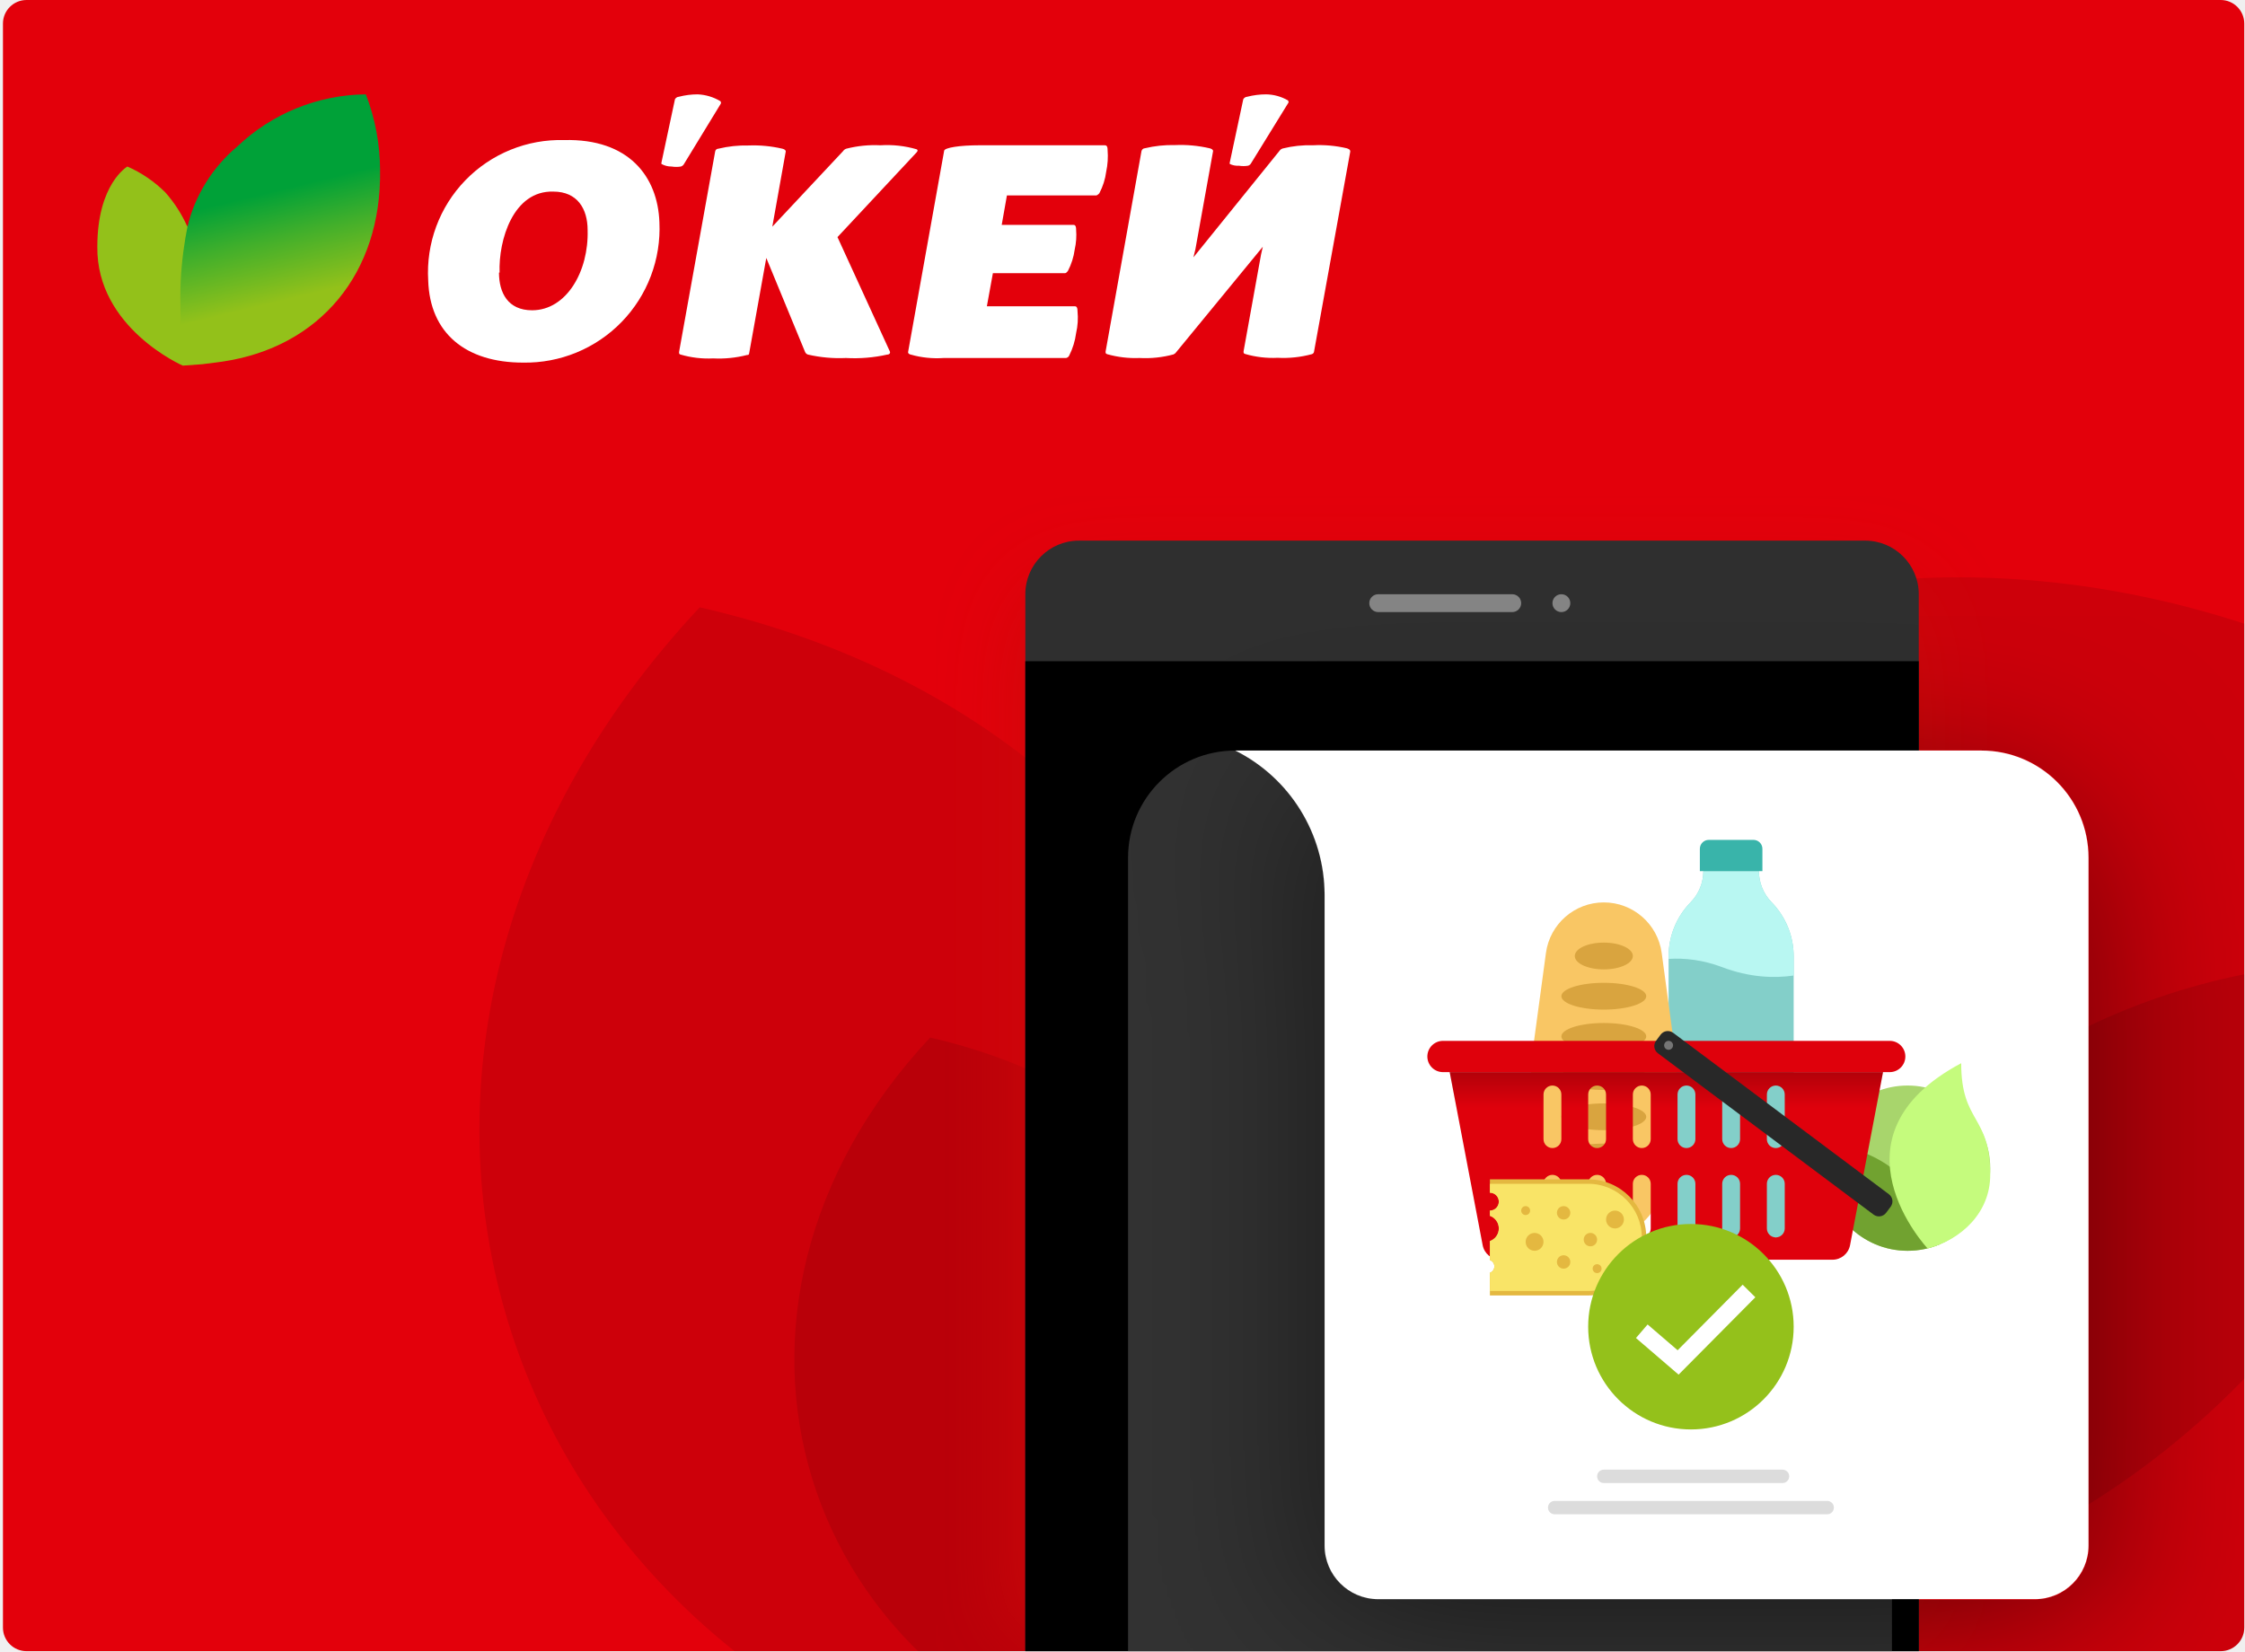
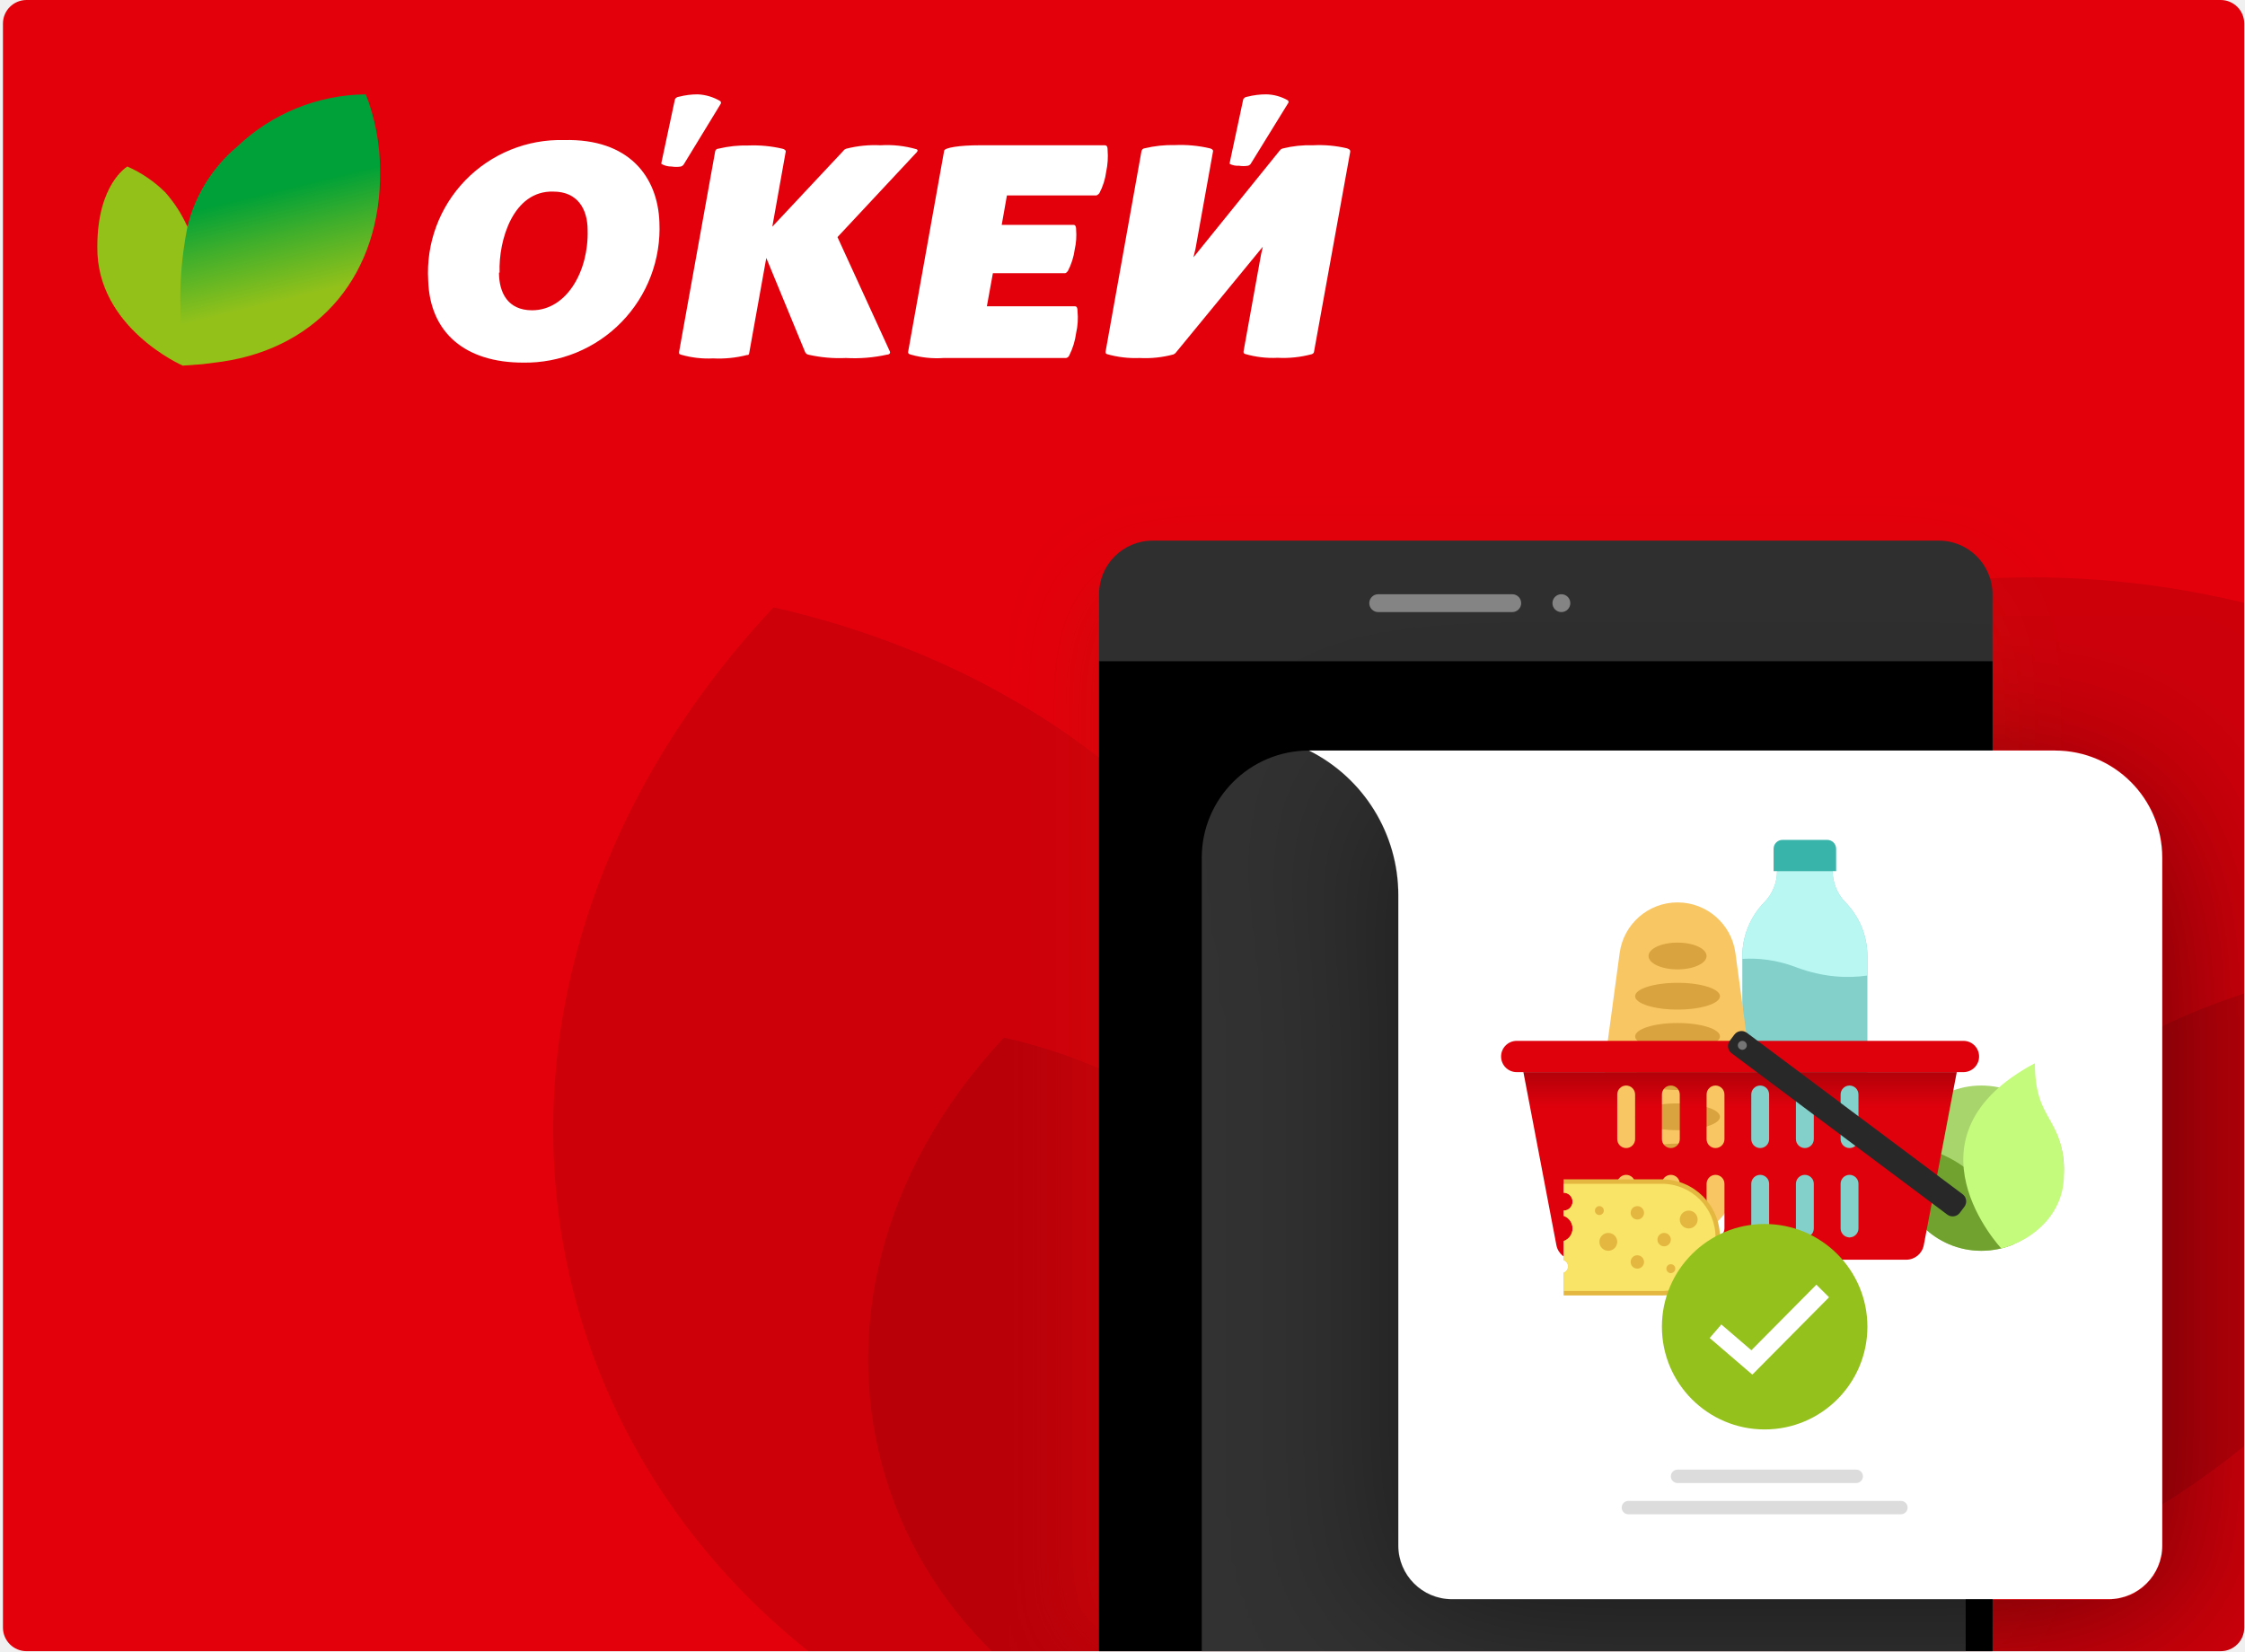
<svg xmlns="http://www.w3.org/2000/svg" width="609" height="448" viewBox="0 0 609 448" fill="none">
  <g clip-path="url(#clip0_30215_29438)">
    <rect x="0.8" width="608" height="448" rx="6.4" fill="#E3000B" />
    <mask id="mask0_30215_29438" style="mask-type:alpha" maskUnits="userSpaceOnUse" x="26" y="25" width="78" height="75">
      <path d="M54.906 98.819C49.575 99.2 51.316 99.091 49.575 99.2C49.575 99.2 26.13 88.973 26.402 66.942C26.402 49.861 34.561 45.183 34.561 45.183C38.392 46.869 41.877 49.248 44.843 52.2C47.304 54.975 49.323 58.112 50.826 61.502C52.915 52.995 57.66 45.373 64.371 39.743C73.783 30.782 86.245 25.727 99.24 25.6C101.791 32.193 103.1 39.202 103.102 46.271C103.483 74.123 86.783 94.195 60.346 98.112L54.906 98.819Z" fill="white" />
    </mask>
    <g mask="url(#mask0_30215_29438)">
      <path d="M44.027 42.463L19.548 48.732L35.584 107.074L52.186 99.581C52.186 99.581 54.906 89.304 54.906 80.542C54.906 66.942 44.027 42.463 44.027 42.463Z" fill="url(#paint0_linear_30215_29438)" />
      <path d="M117.987 92.883L101.144 23.424L76.665 28.864L57.626 39.743C57.626 39.743 48.922 57.924 48.922 80.542C48.923 103.16 52.686 108.717 52.686 108.717L117.987 92.883Z" fill="url(#paint1_linear_30215_29438)" />
    </g>
-     <path d="M300.457 40.668C300.457 39.58 300.076 39.417 299.695 39.417H265.697C260.257 39.417 256.286 40.07 256.123 40.886L246.331 95.556C246.331 95.882 246.603 96.1 247.038 96.208C249.954 97.034 252.991 97.347 256.014 97.133H289.196C289.368 97.099 289.53 97.028 289.671 96.924C289.812 96.821 289.928 96.688 290.012 96.535C290.988 94.608 291.632 92.529 291.916 90.388C292.369 88.427 292.497 86.406 292.297 84.404C292.297 83.262 291.916 83.099 291.59 83.099H267.709L269.341 74.123H288.87C289.196 74.123 289.414 73.851 289.686 73.525C290.635 71.706 291.261 69.737 291.535 67.704C291.939 65.921 292.067 64.086 291.916 62.264C291.916 61.176 291.535 61.013 291.209 61.013H271.735L273.149 53.017H297.465C297.465 53.017 298.009 52.745 298.226 52.418C299.183 50.603 299.81 48.632 300.076 46.598C300.494 44.651 300.622 42.653 300.457 40.668V40.668Z" fill="white" />
+     <path d="M300.457 40.668C300.457 39.58 300.076 39.417 299.695 39.417H265.697C260.257 39.417 256.286 40.07 256.123 40.886L246.331 95.556C246.331 95.882 246.603 96.1 247.038 96.208C249.954 97.034 252.991 97.347 256.014 97.133H289.196C289.368 97.099 289.53 97.028 289.671 96.924C289.812 96.821 289.928 96.688 290.012 96.535C290.988 94.608 291.632 92.529 291.916 90.388C292.369 88.427 292.497 86.406 292.297 84.404C292.297 83.262 291.916 83.099 291.59 83.099H267.709L269.341 74.123H288.87C289.196 74.123 289.414 73.851 289.686 73.525C290.635 71.706 291.261 69.737 291.535 67.704C291.939 65.921 292.067 64.086 291.916 62.264C291.916 61.176 291.535 61.013 291.209 61.013H271.735L273.149 53.017H297.465C297.465 53.017 298.009 52.745 298.226 52.418C299.183 50.603 299.81 48.632 300.076 46.598C300.494 44.651 300.622 42.653 300.457 40.668Z" fill="white" />
    <path d="M218.372 95.447C218.439 95.628 218.548 95.791 218.69 95.923C218.832 96.056 219.002 96.153 219.188 96.208C222.557 96.982 226.016 97.293 229.469 97.133C233.229 97.344 237 97.033 240.675 96.208C241.219 96.208 241.599 95.827 241.382 95.338L227.184 64.331L248.671 41.321C249.052 40.886 248.943 40.668 248.671 40.505C245.477 39.575 242.145 39.207 238.825 39.417C235.714 39.263 232.597 39.575 229.578 40.342C229.223 40.457 228.917 40.687 228.707 40.995L209.505 61.502L213.149 41.103C213.149 40.668 212.66 40.451 212.225 40.342C209.213 39.644 206.121 39.351 203.032 39.471C200.285 39.408 197.543 39.7 194.872 40.342C194.437 40.342 194.056 40.668 194.002 41.103L184.21 95.501C184.21 95.936 184.21 96.099 184.645 96.208C187.505 97.04 190.483 97.389 193.458 97.242C196.551 97.398 199.65 97.087 202.651 96.317C202.977 96.317 203.195 96.317 203.249 95.719L207.873 69.989L218.372 95.447Z" fill="white" />
    <path d="M365.353 40.233C362.343 39.527 359.248 39.252 356.16 39.417C353.395 39.327 350.631 39.62 347.946 40.288C347.701 40.36 347.477 40.49 347.293 40.668L323.739 69.826L324.283 67.595L329.07 40.995C329.07 40.56 328.581 40.342 328.145 40.233C325.062 39.518 321.897 39.225 318.735 39.363C315.971 39.296 313.209 39.589 310.521 40.233C310.14 40.233 309.759 40.56 309.65 40.995L299.913 95.392C299.913 95.828 299.913 95.936 300.348 96.1C303.195 96.904 306.151 97.253 309.106 97.133C312.221 97.302 315.343 96.971 318.354 96.154L318.843 95.828L342.561 66.942L342.071 69.118L337.339 95.338C337.339 95.773 337.339 95.882 337.774 96.045C340.634 96.877 343.612 97.226 346.586 97.079C349.701 97.242 352.822 96.911 355.834 96.1C355.97 96.064 356.096 95.996 356.2 95.901C356.304 95.807 356.384 95.688 356.432 95.556L366.278 41.158C366.333 40.56 365.789 40.396 365.353 40.233Z" fill="white" />
-     <path d="M343.486 25.6C341.743 25.599 340.007 25.819 338.319 26.253C337.829 26.253 337.285 26.688 337.231 27.069L333.586 44.15C333.586 44.15 333.586 44.15 333.586 44.476C334.362 44.857 335.226 45.026 336.088 44.966C336.899 45.1 337.726 45.1 338.536 44.966C338.848 44.885 339.12 44.691 339.298 44.422L349.361 28.102C349.421 28.047 349.468 27.979 349.5 27.904C349.532 27.829 349.549 27.749 349.549 27.667C349.549 27.586 349.532 27.505 349.5 27.43C349.468 27.355 349.421 27.288 349.361 27.232C347.573 26.199 345.551 25.637 343.486 25.6V25.6Z" fill="white" />
-     <path d="M189.268 25.6C187.543 25.599 185.824 25.819 184.154 26.253C183.665 26.253 183.121 26.688 183.067 27.069L179.422 44.15C179.422 44.15 179.422 44.15 179.422 44.476C180.267 44.955 181.225 45.2 182.196 45.183C183.025 45.32 183.87 45.32 184.698 45.183C185.003 45.086 185.27 44.896 185.46 44.639L195.415 28.32C195.522 28.2 195.581 28.045 195.581 27.885C195.581 27.724 195.522 27.569 195.415 27.45C193.552 26.331 191.439 25.695 189.268 25.6V25.6Z" fill="white" />
+     <path d="M343.486 25.6C341.743 25.599 340.007 25.819 338.319 26.253C337.829 26.253 337.285 26.688 337.231 27.069L333.586 44.15C333.586 44.15 333.586 44.15 333.586 44.476C334.362 44.857 335.226 45.026 336.088 44.966C336.899 45.1 337.726 45.1 338.536 44.966C338.848 44.885 339.12 44.691 339.298 44.422L349.361 28.102C349.421 28.047 349.468 27.979 349.5 27.904C349.532 27.829 349.549 27.749 349.549 27.667C349.549 27.586 349.532 27.505 349.5 27.43C349.468 27.355 349.421 27.288 349.361 27.232C347.573 26.199 345.551 25.637 343.486 25.6Z" fill="white" />
+     <path d="M189.268 25.6C187.543 25.599 185.824 25.819 184.154 26.253C183.665 26.253 183.121 26.688 183.067 27.069L179.422 44.15C179.422 44.15 179.422 44.15 179.422 44.476C180.267 44.955 181.225 45.2 182.196 45.183C183.025 45.32 183.87 45.32 184.698 45.183C185.003 45.086 185.27 44.896 185.46 44.639L195.415 28.32C195.522 28.2 195.581 28.045 195.581 27.885C195.581 27.724 195.522 27.569 195.415 27.45C193.552 26.331 191.439 25.695 189.268 25.6Z" fill="white" />
    <path d="M178.879 60.306C179.11 65.275 178.32 70.24 176.557 74.892C174.794 79.545 172.096 83.786 168.629 87.355C165.163 90.924 161.001 93.743 156.402 95.641C151.802 97.537 146.863 98.471 141.888 98.384C126.331 98.384 116.593 90.388 116.158 76.081C115.862 71.105 116.604 66.121 118.337 61.447C120.07 56.773 122.755 52.51 126.224 48.93C129.692 45.349 133.867 42.528 138.483 40.647C143.1 38.766 148.057 37.866 153.04 38.003C170.61 37.567 178.443 47.957 178.879 60.306ZM135.361 73.959C135.361 79.399 137.754 84.186 144.336 84.186C153.693 84.186 159.731 73.579 159.404 62.427C159.404 56.661 156.63 51.983 150.102 51.983C139.223 51.656 135.197 65.147 135.524 73.959H135.361Z" fill="white" />
-     <path d="M252.316 281.515C183.374 355.218 215.367 459.696 313.757 482.159C382.699 408.456 350.706 303.977 252.316 281.515Z" fill="black" fill-opacity="0.1" />
-     <path d="M189.812 164.777C77.952 284.361 129.862 453.88 289.502 490.326C401.362 370.742 349.452 201.222 189.812 164.777Z" fill="black" fill-opacity="0.1" />
-     <path d="M679.067 203.36C668.175 407.391 470.771 507.237 299.967 395.107C310.858 191.077 508.263 91.23 679.067 203.36Z" fill="black" fill-opacity="0.1" />
-     <path d="M740.357 283.064C753.892 443.848 610.261 543.293 464.526 474.04C450.991 313.256 594.622 213.811 740.357 283.064Z" fill="black" fill-opacity="0.1" />
+     <path d="M272.316 281.515C203.374 355.218 235.367 459.696 333.757 482.159C402.699 408.456 370.706 303.977 272.316 281.515Z" fill="black" fill-opacity="0.1" />
+     <path d="M209.812 164.777C97.952 284.361 149.862 453.88 309.502 490.326C421.362 370.742 369.452 201.222 209.812 164.777Z" fill="black" fill-opacity="0.1" />
+     <path d="M699.067 203.36C688.175 407.391 490.771 507.237 319.967 395.107C330.858 191.077 528.263 91.23 699.067 203.36Z" fill="black" fill-opacity="0.1" />
+     <path d="M760.357 283.064C773.892 443.848 630.261 543.293 484.526 474.04C470.991 313.256 614.622 213.811 760.357 283.064Z" fill="black" fill-opacity="0.1" />
    <g filter="url(#filter0_d_30215_29438)">
-       <path d="M278.135 161.226C278.135 153.195 284.645 146.684 292.677 146.684H505.959C513.99 146.684 520.501 153.195 520.501 161.226V448.43H278.135V161.226Z" fill="#2F2F2F" />
+       <path d="M298.135 161.226C298.135 153.195 304.645 146.684 312.677 146.684H525.959C533.99 146.684 540.501 153.195 540.501 161.226V448.43H298.135V161.226Z" fill="#2F2F2F" />
    </g>
-     <path d="M278.135 179.404H520.501V448.43H278.135V179.404Z" fill="black" />
+     <path d="M298.135 179.404H540.501V448.43H298.135V179.404Z" fill="black" />
    <rect x="412.647" y="161.226" width="4.847" height="41.202" rx="2.424" transform="rotate(90 412.647 161.226)" fill="#848484" />
    <rect x="425.978" y="161.226" width="4.847" height="4.847" rx="2.424" transform="rotate(90 425.978 161.226)" fill="#848484" />
-     <path d="M537.466 203.64H335.09C319.028 203.64 306.006 216.661 306.006 232.724V448.43H513.229V242.856C513.229 226.249 522.612 211.067 537.466 203.64V203.64Z" fill="#323232" />
+     <path d="M557.466 203.64H355.09C339.028 203.64 326.006 216.661 326.006 232.724V448.43H533.229V242.856C533.229 226.249 542.612 211.067 557.466 203.64Z" fill="#323232" />
    <g filter="url(#filter1_d_30215_29438)">
-       <path d="M335.091 203.64H537.466C553.529 203.64 566.55 216.661 566.55 232.724V419.346C566.55 427.377 560.04 433.888 552.008 433.888H373.869C365.838 433.888 359.327 427.377 359.327 419.346V242.856C359.327 226.249 349.945 211.067 335.091 203.64V203.64Z" fill="white" />
+       <path d="M355.091 203.64H557.466C573.529 203.64 586.55 216.661 586.55 232.724V419.346C586.55 427.377 580.04 433.888 572.008 433.888H393.869C385.838 433.888 379.327 427.377 379.327 419.346V242.856C379.327 226.249 369.945 211.067 355.091 203.64Z" fill="white" />
    </g>
-     <path fill-rule="evenodd" clip-rule="evenodd" d="M462.062 236.359H469.602H477.143C477.143 239.488 478.358 242.494 480.532 244.744L480.677 244.894C484.456 248.805 486.568 254.03 486.568 259.468V330.882C486.568 333.559 484.398 335.73 481.721 335.73H469.602H457.484C454.807 335.73 452.637 333.559 452.637 330.882V259.468C452.637 254.03 454.749 248.805 458.528 244.894L458.673 244.744C460.847 242.494 462.062 239.488 462.062 236.359Z" fill="#83CFC9" />
-     <path fill-rule="evenodd" clip-rule="evenodd" d="M469.602 236.359H462.062C462.062 239.488 460.847 242.494 458.673 244.744L458.528 244.894C454.749 248.805 452.637 254.03 452.637 259.468V260.171C457.003 259.895 461.948 260.43 467.179 262.414C474.57 265.217 481.279 265.464 486.568 264.685V259.468C486.568 254.03 484.456 248.805 480.677 244.894L480.532 244.744C478.358 242.494 477.143 239.488 477.143 236.359H469.602Z" fill="#B8F7F2" />
-     <path d="M461.12 230.3C461.12 228.962 462.205 227.877 463.544 227.877H475.662C477.001 227.877 478.086 228.962 478.086 230.3V236.36H461.12V230.3Z" fill="#39B4AA" />
-     <path d="M419.366 258.56C420.43 250.703 427.138 244.842 435.066 244.842V244.842C442.995 244.842 449.703 250.703 450.766 258.56L454.538 286.42C454.886 288.986 454.886 291.586 454.538 294.151L450.766 322.012C449.703 329.869 442.995 335.73 435.066 335.73V335.73C427.138 335.73 420.43 329.869 419.366 322.012L415.595 294.151C415.247 291.586 415.247 288.986 415.595 286.42L419.366 258.56Z" fill="#F9C664" />
-     <ellipse cx="435.067" cy="259.384" rx="7.877" ry="3.635" fill="#D9A43F" />
-     <ellipse cx="435.067" cy="270.291" rx="11.512" ry="3.635" fill="#D9A43F" />
-     <ellipse cx="435.067" cy="281.197" rx="11.512" ry="3.635" fill="#D9A43F" />
-     <ellipse cx="435.067" cy="292.103" rx="11.512" ry="3.635" fill="#D9A43F" />
-     <ellipse cx="435.067" cy="303.01" rx="11.512" ry="3.635" fill="#D9A43F" />
-     <ellipse cx="435.067" cy="313.916" rx="11.512" ry="3.635" fill="#D9A43F" />
-     <circle cx="517.472" cy="316.946" r="22.419" fill="#A8D56C" />
-     <path fill-rule="evenodd" clip-rule="evenodd" d="M526.392 337.52C523.658 338.707 520.641 339.365 517.471 339.365C505.089 339.365 495.052 329.328 495.052 316.946C495.052 314.695 495.384 312.521 496.001 310.471C516.438 312.638 523.793 328.095 526.392 337.52Z" fill="#71A230" />
-     <path d="M522.924 338.759C522.924 338.759 494.446 308.463 532.013 288.468C532.013 304.828 539.889 302.404 539.889 318.764C539.889 329.064 532.013 336.335 522.924 338.759Z" fill="#C5FB7D" />
-     <rect x="387.199" y="282.409" width="129.666" height="8.483" rx="4.241" fill="#DF010C" />
-     <path fill-rule="evenodd" clip-rule="evenodd" d="M393.259 290.892H510.806L501.862 337.848C501.427 340.135 499.428 341.789 497.101 341.789H406.965C404.637 341.789 402.638 340.135 402.203 337.848L393.259 290.892ZM442.944 296.951C442.944 295.612 444.029 294.527 445.368 294.527C446.706 294.527 447.792 295.612 447.792 296.951V309.069C447.792 310.407 446.706 311.493 445.368 311.493C444.029 311.493 442.944 310.407 442.944 309.069V296.951ZM421.131 294.527C419.792 294.527 418.707 295.612 418.707 296.951V309.069C418.707 310.407 419.792 311.493 421.131 311.493C422.469 311.493 423.555 310.407 423.555 309.069V296.951C423.555 295.612 422.469 294.527 421.131 294.527ZM467.181 296.951C467.181 295.612 468.266 294.527 469.604 294.527C470.943 294.527 472.028 295.612 472.028 296.951V309.069C472.028 310.407 470.943 311.493 469.604 311.493C468.266 311.493 467.181 310.407 467.181 309.069V296.951ZM433.249 294.527C431.911 294.527 430.825 295.612 430.825 296.951V309.069C430.825 310.407 431.911 311.493 433.249 311.493C434.588 311.493 435.673 310.407 435.673 309.069V296.951C435.673 295.612 434.588 294.527 433.249 294.527ZM455.062 296.951C455.062 295.612 456.147 294.527 457.486 294.527C458.824 294.527 459.91 295.612 459.91 296.951V309.069C459.91 310.407 458.824 311.493 457.486 311.493C456.147 311.493 455.062 310.407 455.062 309.069V296.951ZM481.722 294.527C480.384 294.527 479.299 295.612 479.299 296.951V309.069C479.299 310.407 480.384 311.493 481.722 311.493C483.061 311.493 484.146 310.407 484.146 309.069V296.951C484.146 295.612 483.061 294.527 481.722 294.527ZM442.944 321.187C442.944 319.849 444.029 318.764 445.368 318.764C446.706 318.764 447.792 319.849 447.792 321.187V333.306C447.792 334.644 446.706 335.729 445.368 335.729C444.029 335.729 442.944 334.644 442.944 333.306V321.187ZM421.131 318.764C419.792 318.764 418.707 319.849 418.707 321.187V333.306C418.707 334.644 419.792 335.729 421.131 335.729C422.469 335.729 423.555 334.644 423.555 333.306V321.187C423.555 319.849 422.469 318.764 421.131 318.764ZM467.181 321.187C467.181 319.849 468.266 318.764 469.604 318.764C470.943 318.764 472.028 319.849 472.028 321.187V333.306C472.028 334.644 470.943 335.729 469.604 335.729C468.266 335.729 467.181 334.644 467.181 333.306V321.187ZM433.249 318.764C431.911 318.764 430.825 319.849 430.825 321.187V333.306C430.825 334.644 431.911 335.729 433.249 335.729C434.588 335.729 435.673 334.644 435.673 333.306V321.187C435.673 319.849 434.588 318.764 433.249 318.764ZM455.062 321.187C455.062 319.849 456.147 318.764 457.486 318.764C458.824 318.764 459.91 319.849 459.91 321.187V333.306C459.91 334.644 458.824 335.729 457.486 335.729C456.147 335.729 455.062 334.644 455.062 333.306V321.187ZM481.722 318.764C480.384 318.764 479.299 319.849 479.299 321.187V333.306C479.299 334.644 480.384 335.729 481.722 335.729C483.061 335.729 484.146 334.644 484.146 333.306V321.187C484.146 319.849 483.061 318.764 481.722 318.764Z" fill="#DF010C" />
-     <path fill-rule="evenodd" clip-rule="evenodd" d="M393.259 290.892H510.806L501.862 337.848C501.427 340.135 499.428 341.789 497.101 341.789H406.965C404.637 341.789 402.638 340.135 402.203 337.848L393.259 290.892ZM442.944 296.951C442.944 295.612 444.029 294.527 445.368 294.527C446.706 294.527 447.792 295.612 447.792 296.951V309.069C447.792 310.407 446.706 311.493 445.368 311.493C444.029 311.493 442.944 310.407 442.944 309.069V296.951ZM421.131 294.527C419.792 294.527 418.707 295.612 418.707 296.951V309.069C418.707 310.407 419.792 311.493 421.131 311.493C422.469 311.493 423.555 310.407 423.555 309.069V296.951C423.555 295.612 422.469 294.527 421.131 294.527ZM467.181 296.951C467.181 295.612 468.266 294.527 469.604 294.527C470.943 294.527 472.028 295.612 472.028 296.951V309.069C472.028 310.407 470.943 311.493 469.604 311.493C468.266 311.493 467.181 310.407 467.181 309.069V296.951ZM433.249 294.527C431.911 294.527 430.825 295.612 430.825 296.951V309.069C430.825 310.407 431.911 311.493 433.249 311.493C434.588 311.493 435.673 310.407 435.673 309.069V296.951C435.673 295.612 434.588 294.527 433.249 294.527ZM455.062 296.951C455.062 295.612 456.147 294.527 457.486 294.527C458.824 294.527 459.91 295.612 459.91 296.951V309.069C459.91 310.407 458.824 311.493 457.486 311.493C456.147 311.493 455.062 310.407 455.062 309.069V296.951ZM481.722 294.527C480.384 294.527 479.299 295.612 479.299 296.951V309.069C479.299 310.407 480.384 311.493 481.722 311.493C483.061 311.493 484.146 310.407 484.146 309.069V296.951C484.146 295.612 483.061 294.527 481.722 294.527ZM442.944 321.187C442.944 319.849 444.029 318.764 445.368 318.764C446.706 318.764 447.792 319.849 447.792 321.187V333.306C447.792 334.644 446.706 335.729 445.368 335.729C444.029 335.729 442.944 334.644 442.944 333.306V321.187ZM421.131 318.764C419.792 318.764 418.707 319.849 418.707 321.187V333.306C418.707 334.644 419.792 335.729 421.131 335.729C422.469 335.729 423.555 334.644 423.555 333.306V321.187C423.555 319.849 422.469 318.764 421.131 318.764ZM467.181 321.187C467.181 319.849 468.266 318.764 469.604 318.764C470.943 318.764 472.028 319.849 472.028 321.187V333.306C472.028 334.644 470.943 335.729 469.604 335.729C468.266 335.729 467.181 334.644 467.181 333.306V321.187ZM433.249 318.764C431.911 318.764 430.825 319.849 430.825 321.187V333.306C430.825 334.644 431.911 335.729 433.249 335.729C434.588 335.729 435.673 334.644 435.673 333.306V321.187C435.673 319.849 434.588 318.764 433.249 318.764ZM455.062 321.187C455.062 319.849 456.147 318.764 457.486 318.764C458.824 318.764 459.91 319.849 459.91 321.187V333.306C459.91 334.644 458.824 335.729 457.486 335.729C456.147 335.729 455.062 334.644 455.062 333.306V321.187ZM481.722 318.764C480.384 318.764 479.299 319.849 479.299 321.187V333.306C479.299 334.644 480.384 335.729 481.722 335.729C483.061 335.729 484.146 334.644 484.146 333.306V321.187C484.146 319.849 483.061 318.764 481.722 318.764Z" fill="url(#paint2_linear_30215_29438)" fill-opacity="0.2" />
-     <rect x="451.936" y="278.773" width="77.934" height="6.92" rx="2.424" transform="rotate(36.8065 451.936 278.773)" fill="#282828" />
-     <circle cx="452.639" cy="283.621" r="1.212" fill="#757575" />
-     <path fill-rule="evenodd" clip-rule="evenodd" d="M430.824 319.976H404.164V323.611H404.165C405.503 323.611 406.588 324.696 406.588 326.035C406.588 327.373 405.503 328.459 404.165 328.459H404.164V329.877C405.576 330.376 406.588 331.723 406.588 333.306C406.588 334.889 405.576 336.235 404.164 336.734V341.892C404.87 342.141 405.376 342.815 405.376 343.606C405.376 344.398 404.87 345.072 404.164 345.321V351.483H430.824C439.525 351.483 446.578 344.43 446.578 335.73C446.578 327.029 439.525 319.976 430.824 319.976Z" fill="#E4B840" />
-     <path fill-rule="evenodd" clip-rule="evenodd" d="M430.824 321.188H404.164V323.611H404.165C405.503 323.611 406.588 324.696 406.588 326.035C406.588 327.373 405.503 328.459 404.165 328.459H404.164V329.877C405.576 330.376 406.588 331.723 406.588 333.306C406.588 334.889 405.576 336.235 404.164 336.734V341.892C404.87 342.141 405.376 342.815 405.376 343.606C405.376 344.398 404.87 345.071 404.164 345.321V350.271H430.824C438.856 350.271 445.366 343.761 445.366 335.73C445.366 327.698 438.856 321.188 430.824 321.188Z" fill="#F9E467" />
-     <circle cx="413.859" cy="328.459" r="1.212" fill="#E4B840" />
-     <circle cx="433.248" cy="344.212" r="1.212" fill="#E4B840" />
-     <circle cx="424.16" cy="329.064" r="1.818" fill="#E4B840" />
-     <circle cx="431.43" cy="336.335" r="1.818" fill="#E4B840" />
-     <circle cx="424.16" cy="342.395" r="1.818" fill="#E4B840" />
-     <circle cx="416.283" cy="336.941" r="2.424" fill="#E4B840" />
-     <circle cx="438.096" cy="330.882" r="2.424" fill="#E4B840" />
-     <path d="M458.696 387.838C474.09 387.838 486.568 375.359 486.568 359.966C486.568 344.573 474.09 332.094 458.696 332.094C443.303 332.094 430.824 344.573 430.824 359.966C430.824 375.359 443.303 387.838 458.696 387.838Z" fill="#94C11B" />
-     <path d="M445.366 361.194L455.222 369.661L474.45 350.271" stroke="white" stroke-width="4.847" />
-     <rect x="433.249" y="398.745" width="52.109" height="3.635" rx="1.818" fill="#DCDCDC" />
-     <rect x="419.918" y="407.227" width="77.557" height="3.635" rx="1.818" fill="#DCDCDC" />
+     <path fill-rule="evenodd" clip-rule="evenodd" d="M482.062 236.359H489.602H497.143C497.143 239.488 498.358 242.494 500.532 244.744L500.677 244.894C504.456 248.805 506.568 254.03 506.568 259.468V330.882C506.568 333.559 504.398 335.73 501.721 335.73H489.602H477.484C474.807 335.73 472.637 333.559 472.637 330.882V259.468C472.637 254.03 474.749 248.805 478.528 244.894L478.673 244.744C480.847 242.494 482.062 239.488 482.062 236.359Z" fill="#83CFC9" />
+     <path fill-rule="evenodd" clip-rule="evenodd" d="M489.602 236.359H482.062C482.062 239.488 480.847 242.494 478.673 244.744L478.528 244.894C474.749 248.805 472.637 254.03 472.637 259.468V260.171C477.003 259.895 481.948 260.43 487.179 262.414C494.57 265.217 501.279 265.464 506.568 264.685V259.468C506.568 254.03 504.456 248.805 500.677 244.894L500.532 244.744C498.358 242.494 497.143 239.488 497.143 236.359H489.602Z" fill="#B8F7F2" />
+     <path d="M481.12 230.3C481.12 228.962 482.205 227.877 483.544 227.877H495.662C497.001 227.877 498.086 228.962 498.086 230.3V236.36H481.12V230.3Z" fill="#39B4AA" />
+     <path d="M439.366 258.56C440.43 250.703 447.138 244.842 455.066 244.842C462.995 244.842 469.703 250.703 470.766 258.56L474.538 286.42C474.886 288.986 474.886 291.586 474.538 294.151L470.766 322.012C469.703 329.869 462.995 335.73 455.066 335.73C447.138 335.73 440.43 329.869 439.366 322.012L435.595 294.151C435.247 291.586 435.247 288.986 435.595 286.42L439.366 258.56Z" fill="#F9C664" />
+     <ellipse cx="455.067" cy="259.384" rx="7.877" ry="3.635" fill="#D9A43F" />
+     <ellipse cx="455.067" cy="270.291" rx="11.512" ry="3.635" fill="#D9A43F" />
+     <ellipse cx="455.067" cy="281.197" rx="11.512" ry="3.635" fill="#D9A43F" />
+     <ellipse cx="455.067" cy="292.103" rx="11.512" ry="3.635" fill="#D9A43F" />
+     <ellipse cx="455.067" cy="303.01" rx="11.512" ry="3.635" fill="#D9A43F" />
+     <ellipse cx="455.067" cy="313.916" rx="11.512" ry="3.635" fill="#D9A43F" />
+     <circle cx="537.472" cy="316.946" r="22.419" fill="#A8D56C" />
+     <path fill-rule="evenodd" clip-rule="evenodd" d="M546.392 337.52C543.658 338.707 540.641 339.365 537.471 339.365C525.089 339.365 515.052 329.328 515.052 316.946C515.052 314.695 515.384 312.521 516.001 310.471C536.438 312.638 543.793 328.095 546.392 337.52Z" fill="#71A230" />
+     <path d="M542.924 338.759C542.924 338.759 514.446 308.463 552.013 288.468C552.013 304.828 559.889 302.404 559.889 318.764C559.889 329.064 552.013 336.335 542.924 338.759Z" fill="#C5FB7D" />
+     <rect x="407.199" y="282.409" width="129.666" height="8.483" rx="4.241" fill="#DF010C" />
+     <path fill-rule="evenodd" clip-rule="evenodd" d="M413.259 290.892H530.806L521.862 337.848C521.427 340.135 519.428 341.789 517.101 341.789H426.965C424.637 341.789 422.638 340.135 422.203 337.848L413.259 290.892ZM462.944 296.951C462.944 295.612 464.029 294.527 465.368 294.527C466.706 294.527 467.792 295.612 467.792 296.951V309.069C467.792 310.407 466.706 311.493 465.368 311.493C464.029 311.493 462.944 310.407 462.944 309.069V296.951ZM441.131 294.527C439.792 294.527 438.707 295.612 438.707 296.951V309.069C438.707 310.407 439.792 311.493 441.131 311.493C442.469 311.493 443.555 310.407 443.555 309.069V296.951C443.555 295.612 442.469 294.527 441.131 294.527ZM487.181 296.951C487.181 295.612 488.266 294.527 489.604 294.527C490.943 294.527 492.028 295.612 492.028 296.951V309.069C492.028 310.407 490.943 311.493 489.604 311.493C488.266 311.493 487.181 310.407 487.181 309.069V296.951ZM453.249 294.527C451.911 294.527 450.825 295.612 450.825 296.951V309.069C450.825 310.407 451.911 311.493 453.249 311.493C454.588 311.493 455.673 310.407 455.673 309.069V296.951C455.673 295.612 454.588 294.527 453.249 294.527ZM475.062 296.951C475.062 295.612 476.147 294.527 477.486 294.527C478.824 294.527 479.91 295.612 479.91 296.951V309.069C479.91 310.407 478.824 311.493 477.486 311.493C476.147 311.493 475.062 310.407 475.062 309.069V296.951ZM501.722 294.527C500.384 294.527 499.299 295.612 499.299 296.951V309.069C499.299 310.407 500.384 311.493 501.722 311.493C503.061 311.493 504.146 310.407 504.146 309.069V296.951C504.146 295.612 503.061 294.527 501.722 294.527ZM462.944 321.187C462.944 319.849 464.029 318.764 465.368 318.764C466.706 318.764 467.792 319.849 467.792 321.187V333.306C467.792 334.644 466.706 335.729 465.368 335.729C464.029 335.729 462.944 334.644 462.944 333.306V321.187ZM441.131 318.764C439.792 318.764 438.707 319.849 438.707 321.187V333.306C438.707 334.644 439.792 335.729 441.131 335.729C442.469 335.729 443.555 334.644 443.555 333.306V321.187C443.555 319.849 442.469 318.764 441.131 318.764ZM487.181 321.187C487.181 319.849 488.266 318.764 489.604 318.764C490.943 318.764 492.028 319.849 492.028 321.187V333.306C492.028 334.644 490.943 335.729 489.604 335.729C488.266 335.729 487.181 334.644 487.181 333.306V321.187ZM453.249 318.764C451.911 318.764 450.825 319.849 450.825 321.187V333.306C450.825 334.644 451.911 335.729 453.249 335.729C454.588 335.729 455.673 334.644 455.673 333.306V321.187C455.673 319.849 454.588 318.764 453.249 318.764ZM475.062 321.187C475.062 319.849 476.147 318.764 477.486 318.764C478.824 318.764 479.91 319.849 479.91 321.187V333.306C479.91 334.644 478.824 335.729 477.486 335.729C476.147 335.729 475.062 334.644 475.062 333.306V321.187ZM501.722 318.764C500.384 318.764 499.299 319.849 499.299 321.187V333.306C499.299 334.644 500.384 335.729 501.722 335.729C503.061 335.729 504.146 334.644 504.146 333.306V321.187C504.146 319.849 503.061 318.764 501.722 318.764Z" fill="#DF010C" />
+     <path fill-rule="evenodd" clip-rule="evenodd" d="M413.259 290.892H530.806L521.862 337.848C521.427 340.135 519.428 341.789 517.101 341.789H426.965C424.637 341.789 422.638 340.135 422.203 337.848L413.259 290.892ZM462.944 296.951C462.944 295.612 464.029 294.527 465.368 294.527C466.706 294.527 467.792 295.612 467.792 296.951V309.069C467.792 310.407 466.706 311.493 465.368 311.493C464.029 311.493 462.944 310.407 462.944 309.069V296.951ZM441.131 294.527C439.792 294.527 438.707 295.612 438.707 296.951V309.069C438.707 310.407 439.792 311.493 441.131 311.493C442.469 311.493 443.555 310.407 443.555 309.069V296.951C443.555 295.612 442.469 294.527 441.131 294.527ZM487.181 296.951C487.181 295.612 488.266 294.527 489.604 294.527C490.943 294.527 492.028 295.612 492.028 296.951V309.069C492.028 310.407 490.943 311.493 489.604 311.493C488.266 311.493 487.181 310.407 487.181 309.069V296.951ZM453.249 294.527C451.911 294.527 450.825 295.612 450.825 296.951V309.069C450.825 310.407 451.911 311.493 453.249 311.493C454.588 311.493 455.673 310.407 455.673 309.069V296.951C455.673 295.612 454.588 294.527 453.249 294.527ZM475.062 296.951C475.062 295.612 476.147 294.527 477.486 294.527C478.824 294.527 479.91 295.612 479.91 296.951V309.069C479.91 310.407 478.824 311.493 477.486 311.493C476.147 311.493 475.062 310.407 475.062 309.069V296.951ZM501.722 294.527C500.384 294.527 499.299 295.612 499.299 296.951V309.069C499.299 310.407 500.384 311.493 501.722 311.493C503.061 311.493 504.146 310.407 504.146 309.069V296.951C504.146 295.612 503.061 294.527 501.722 294.527ZM462.944 321.187C462.944 319.849 464.029 318.764 465.368 318.764C466.706 318.764 467.792 319.849 467.792 321.187V333.306C467.792 334.644 466.706 335.729 465.368 335.729C464.029 335.729 462.944 334.644 462.944 333.306V321.187ZM441.131 318.764C439.792 318.764 438.707 319.849 438.707 321.187V333.306C438.707 334.644 439.792 335.729 441.131 335.729C442.469 335.729 443.555 334.644 443.555 333.306V321.187C443.555 319.849 442.469 318.764 441.131 318.764ZM487.181 321.187C487.181 319.849 488.266 318.764 489.604 318.764C490.943 318.764 492.028 319.849 492.028 321.187V333.306C492.028 334.644 490.943 335.729 489.604 335.729C488.266 335.729 487.181 334.644 487.181 333.306V321.187ZM453.249 318.764C451.911 318.764 450.825 319.849 450.825 321.187V333.306C450.825 334.644 451.911 335.729 453.249 335.729C454.588 335.729 455.673 334.644 455.673 333.306V321.187C455.673 319.849 454.588 318.764 453.249 318.764ZM475.062 321.187C475.062 319.849 476.147 318.764 477.486 318.764C478.824 318.764 479.91 319.849 479.91 321.187V333.306C479.91 334.644 478.824 335.729 477.486 335.729C476.147 335.729 475.062 334.644 475.062 333.306V321.187ZM501.722 318.764C500.384 318.764 499.299 319.849 499.299 321.187V333.306C499.299 334.644 500.384 335.729 501.722 335.729C503.061 335.729 504.146 334.644 504.146 333.306V321.187C504.146 319.849 503.061 318.764 501.722 318.764Z" fill="url(#paint2_linear_30215_29438)" fill-opacity="0.2" />
+     <rect x="471.936" y="278.773" width="77.934" height="6.92" rx="2.424" transform="rotate(36.8065 471.936 278.773)" fill="#282828" />
+     <circle cx="472.639" cy="283.621" r="1.212" fill="#757575" />
+     <path fill-rule="evenodd" clip-rule="evenodd" d="M450.824 319.976H424.164V323.611H424.165C425.503 323.611 426.588 324.696 426.588 326.035C426.588 327.373 425.503 328.459 424.165 328.459H424.164V329.877C425.576 330.376 426.588 331.723 426.588 333.306C426.588 334.889 425.576 336.235 424.164 336.734V341.892C424.87 342.141 425.376 342.815 425.376 343.606C425.376 344.398 424.87 345.072 424.164 345.321V351.483H450.824C459.525 351.483 466.578 344.43 466.578 335.73C466.578 327.029 459.525 319.976 450.824 319.976Z" fill="#E4B840" />
+     <path fill-rule="evenodd" clip-rule="evenodd" d="M450.824 321.188H424.164V323.611H424.165C425.503 323.611 426.588 324.696 426.588 326.035C426.588 327.373 425.503 328.459 424.165 328.459H424.164V329.877C425.576 330.376 426.588 331.723 426.588 333.306C426.588 334.889 425.576 336.235 424.164 336.734V341.892C424.87 342.141 425.376 342.815 425.376 343.606C425.376 344.398 424.87 345.071 424.164 345.321V350.271H450.824C458.856 350.271 465.366 343.761 465.366 335.73C465.366 327.698 458.856 321.188 450.824 321.188Z" fill="#F9E467" />
+     <circle cx="433.859" cy="328.459" r="1.212" fill="#E4B840" />
+     <circle cx="453.248" cy="344.212" r="1.212" fill="#E4B840" />
+     <circle cx="444.16" cy="329.064" r="1.818" fill="#E4B840" />
+     <circle cx="451.43" cy="336.335" r="1.818" fill="#E4B840" />
+     <circle cx="444.16" cy="342.395" r="1.818" fill="#E4B840" />
+     <circle cx="436.283" cy="336.941" r="2.424" fill="#E4B840" />
+     <circle cx="458.096" cy="330.882" r="2.424" fill="#E4B840" />
+     <path d="M478.696 387.838C494.09 387.838 506.568 375.359 506.568 359.966C506.568 344.573 494.09 332.094 478.696 332.094C463.303 332.094 450.824 344.573 450.824 359.966C450.824 375.359 463.303 387.838 478.696 387.838Z" fill="#94C11B" />
+     <path d="M465.366 361.194L475.222 369.661L494.45 350.271" stroke="white" stroke-width="4.847" />
+     <rect x="453.249" y="398.745" width="52.109" height="3.635" rx="1.818" fill="#DCDCDC" />
+     <rect x="439.918" y="407.227" width="77.557" height="3.635" rx="1.818" fill="#DCDCDC" />
  </g>
  <defs>
-     <filter id="filter0_d_30215_29438" x="253.898" y="134.566" width="290.839" height="350.219" filterUnits="userSpaceOnUse" color-interpolation-filters="sRGB">
+     <filter id="filter0_d_30215_29438" x="273.898" y="134.566" width="290.839" height="350.219" filterUnits="userSpaceOnUse" color-interpolation-filters="sRGB">
      <feFlood flood-opacity="0" result="BackgroundImageFix" />
      <feColorMatrix in="SourceAlpha" type="matrix" values="0 0 0 0 0 0 0 0 0 0 0 0 0 0 0 0 0 0 127 0" result="hardAlpha" />
      <feOffset dy="12.118" />
      <feGaussianBlur stdDeviation="12.118" />
      <feComposite in2="hardAlpha" operator="out" />
      <feColorMatrix type="matrix" values="0 0 0 0 0.804 0 0 0 0 0.035 0 0 0 0 0.035 0 0 0 1 0" />
      <feBlend mode="normal" in2="BackgroundImageFix" result="effect1_dropShadow_30215_29438" />
      <feBlend mode="normal" in="SourceGraphic" in2="effect1_dropShadow_30215_29438" result="shape" />
    </filter>
-     <filter id="filter1_d_30215_29438" x="286.618" y="167.285" width="328.406" height="327.194" filterUnits="userSpaceOnUse" color-interpolation-filters="sRGB">
+     <filter id="filter1_d_30215_29438" x="306.618" y="167.285" width="328.406" height="327.194" filterUnits="userSpaceOnUse" color-interpolation-filters="sRGB">
      <feFlood flood-opacity="0" result="BackgroundImageFix" />
      <feColorMatrix in="SourceAlpha" type="matrix" values="0 0 0 0 0 0 0 0 0 0 0 0 0 0 0 0 0 0 127 0" result="hardAlpha" />
      <feOffset dy="12.118" />
      <feGaussianBlur stdDeviation="24.237" />
      <feComposite in2="hardAlpha" operator="out" />
      <feColorMatrix type="matrix" values="0 0 0 0 0 0 0 0 0 0 0 0 0 0 0 0 0 0 0.5 0" />
      <feBlend mode="normal" in2="BackgroundImageFix" result="effect1_dropShadow_30215_29438" />
      <feBlend mode="normal" in="SourceGraphic" in2="effect1_dropShadow_30215_29438" result="shape" />
    </filter>
    <linearGradient id="paint0_linear_30215_29438" x1="-71410.7" y1="-148619" x2="-71292.9" y2="-148187" gradientUnits="userSpaceOnUse">
      <stop stop-color="#00A138" />
      <stop offset="0.33" stop-color="#41AF2B" />
      <stop offset="0.78" stop-color="#93C11A" />
      <stop offset="1" stop-color="#93C11A" />
    </linearGradient>
    <linearGradient id="paint1_linear_30215_29438" x1="78.727" y1="50.743" x2="87.653" y2="87.557" gradientUnits="userSpaceOnUse">
      <stop stop-color="#00A138" />
      <stop offset="0.33" stop-color="#41AF2B" />
      <stop offset="0.78" stop-color="#93C11A" />
      <stop offset="1" stop-color="#93C11A" />
    </linearGradient>
-     <linearGradient id="paint2_linear_30215_29438" x1="452.033" y1="290.892" x2="452.033" y2="300.586" gradientUnits="userSpaceOnUse">
+     <linearGradient id="paint2_linear_30215_29438" x1="472.033" y1="290.892" x2="472.033" y2="300.586" gradientUnits="userSpaceOnUse">
      <stop />
      <stop offset="1" stop-opacity="0" />
    </linearGradient>
    <clipPath id="clip0_30215_29438">
      <rect x="0.8" width="608" height="448" rx="6.4" fill="white" />
    </clipPath>
  </defs>
</svg>
